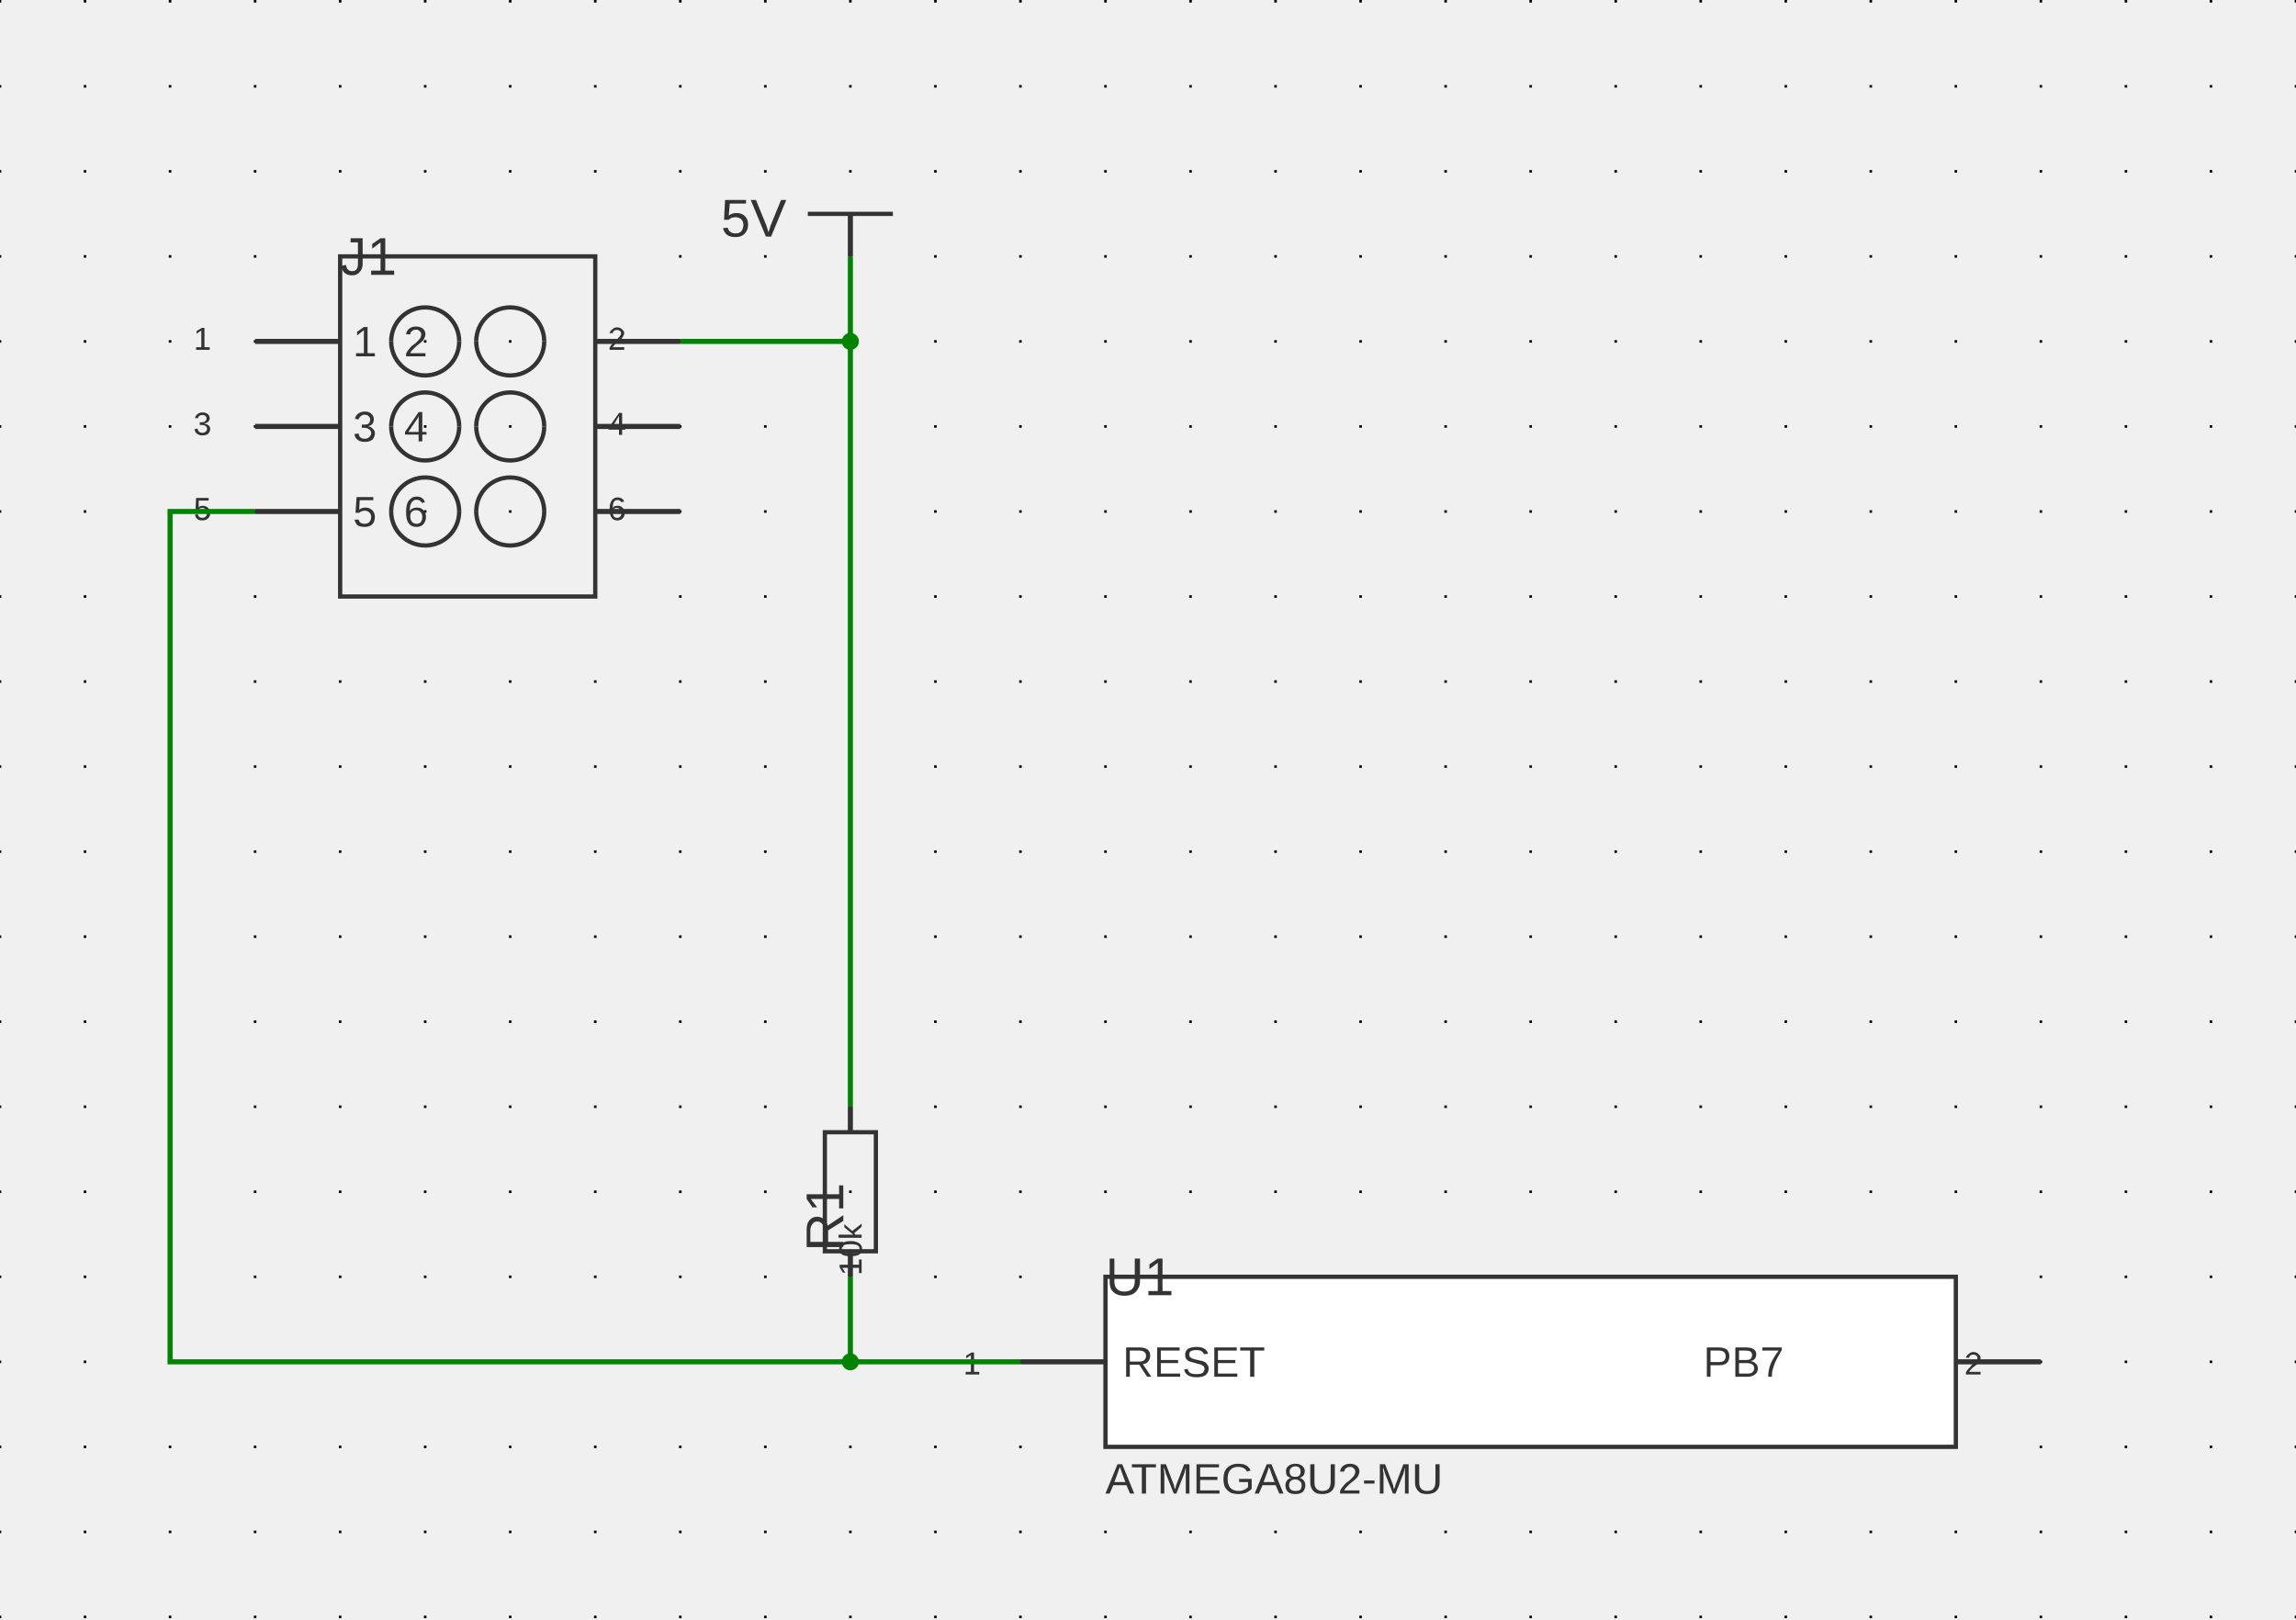
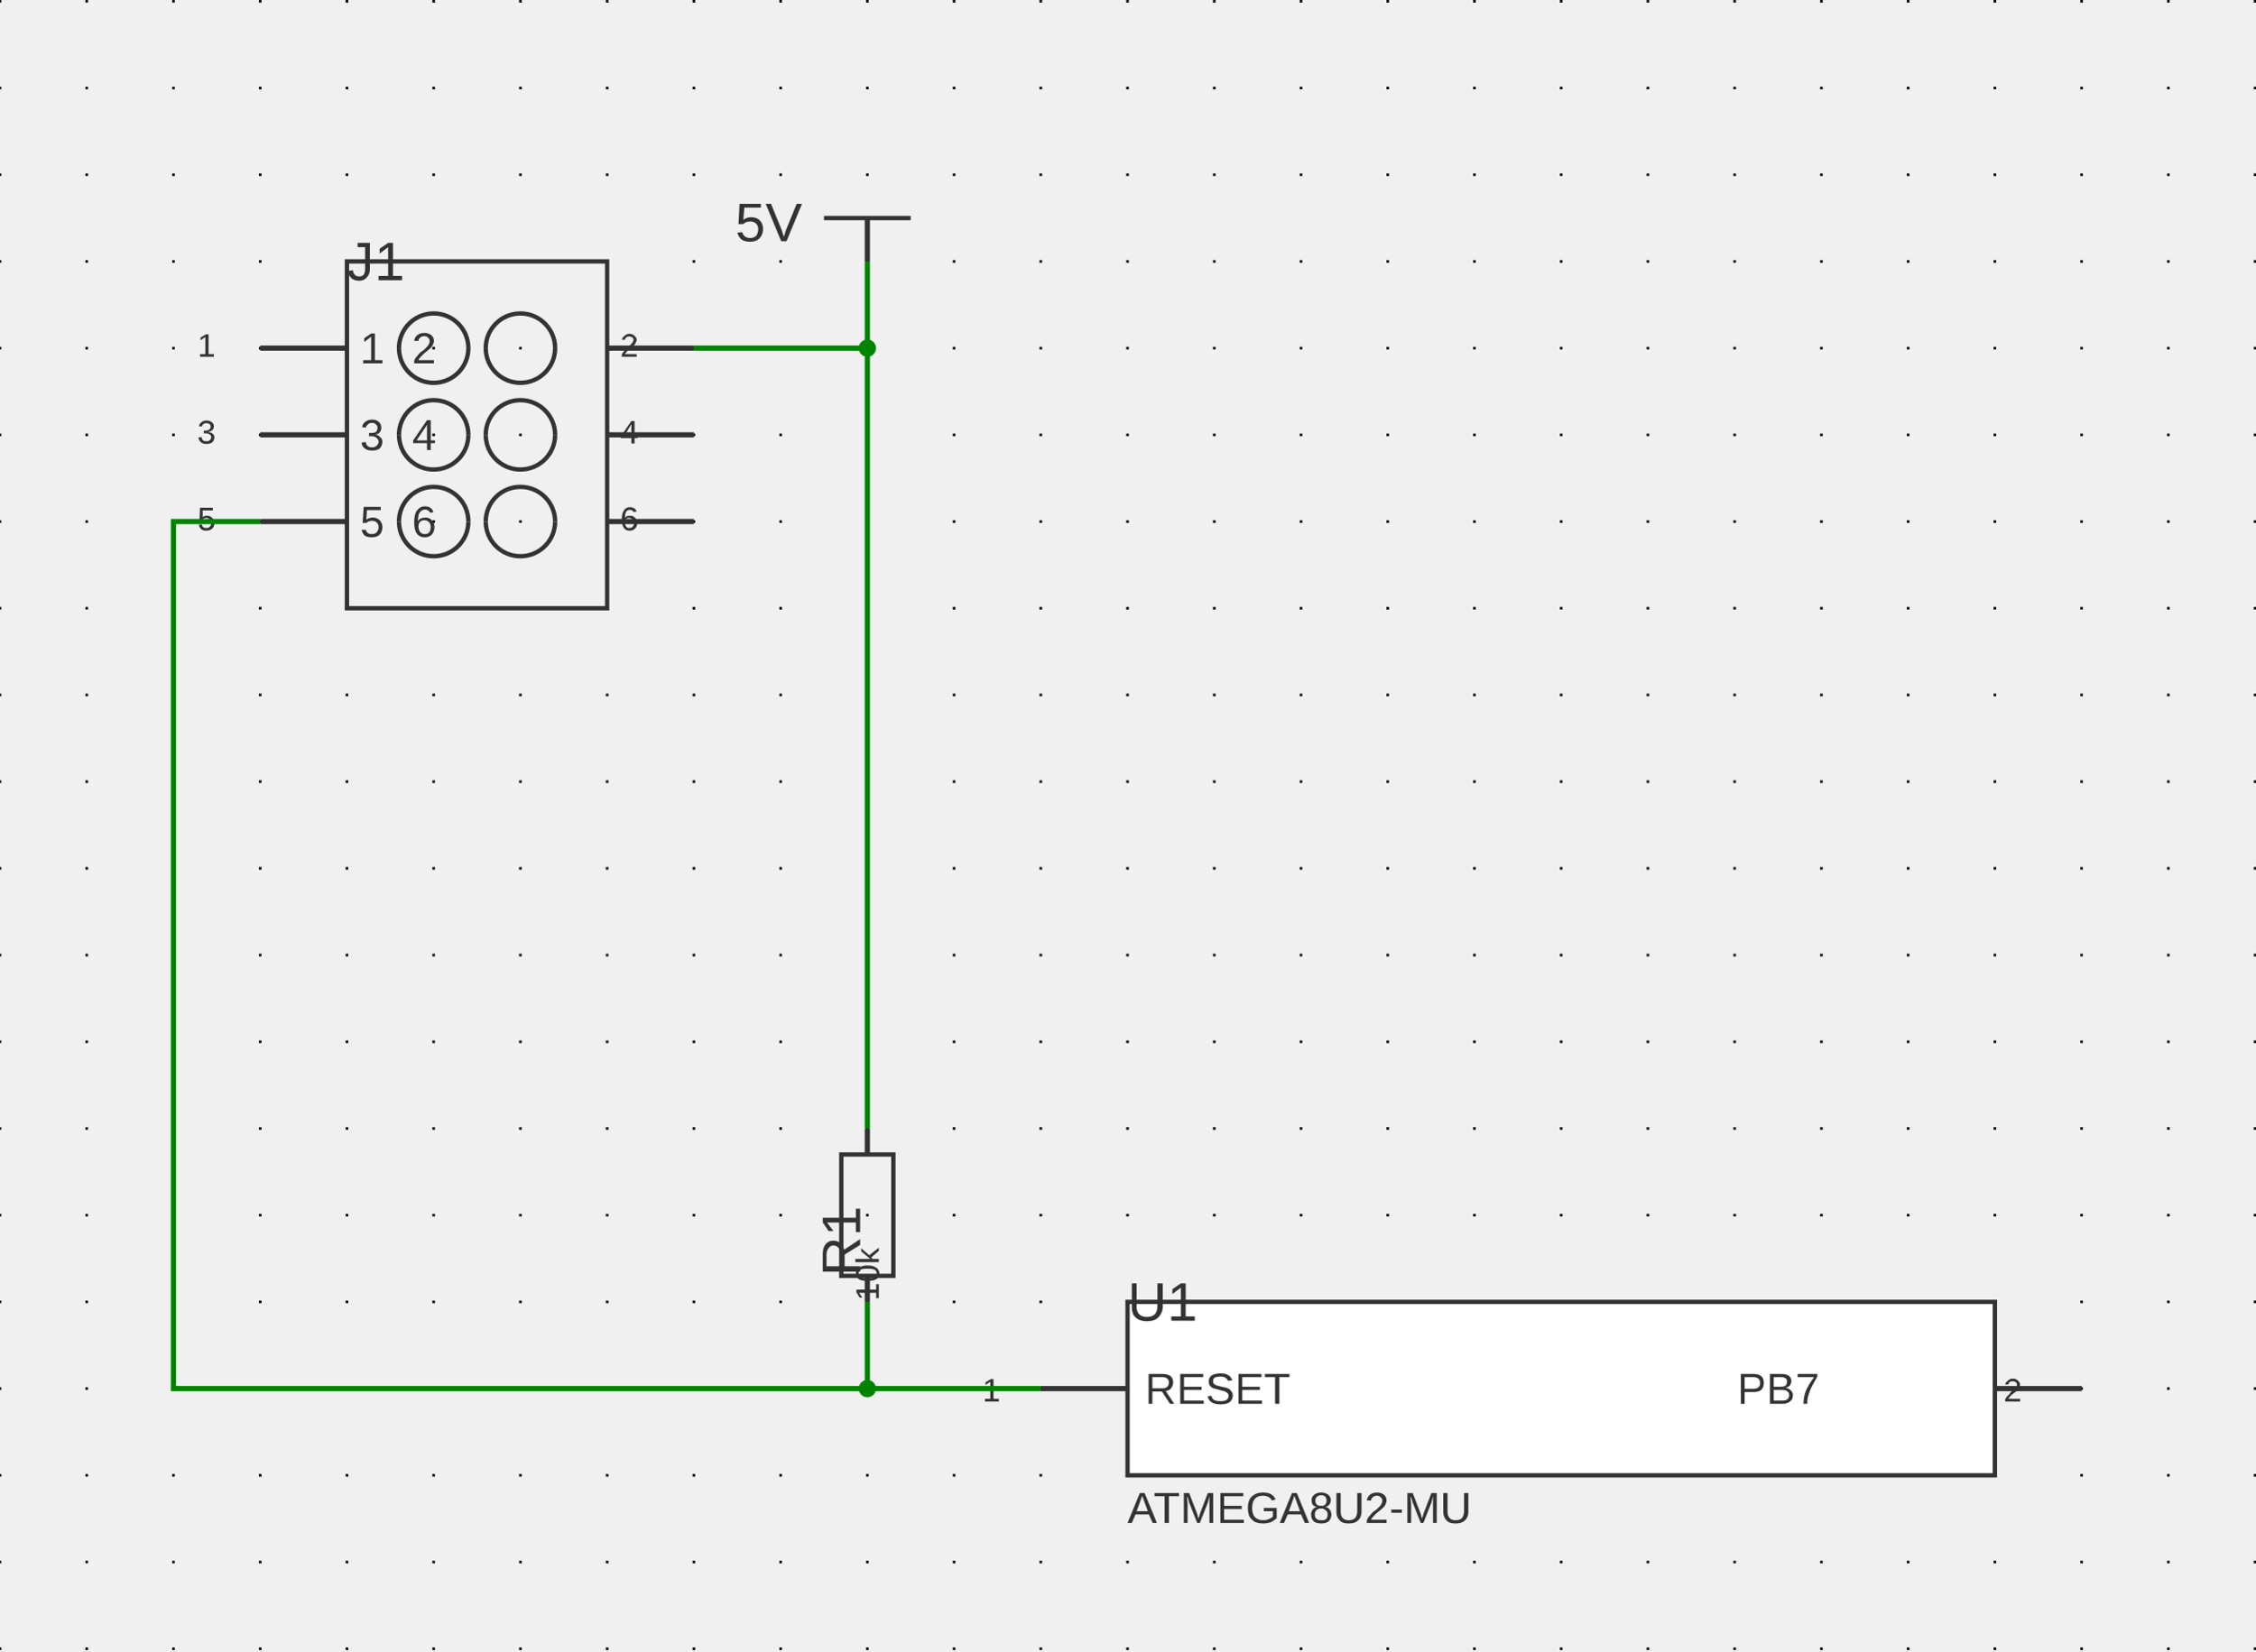
- <svg xmlns="http://www.w3.org/2000/svg" xmlns:ns1="http://svgjs.dev/svgjs" version="1.1" width="647.957" height="457.05" viewBox="-2.54 -2.578 68.58 48.374">
+ <svg xmlns="http://www.w3.org/2000/svg" xmlns:ns1="http://svgjs.dev/svgjs" version="1.1" width="623.958" height="457.05" viewBox="-2.54 -2.578 66.04 48.374">
  <g id="sheet-0" class="sheet" transform="matrix(1,0,0,1,0,0)">
    <g class="sheet-elements" transform="matrix(1,0,0,1,0,0)">
      <g transform="matrix(1,0,0,1,0,0)" class="grid">
-         <path d="M -2.54 -2.578 L -2.54 45.796 M 0 -2.578 L 0 45.796 M 2.54 -2.578 L 2.54 45.796 M 5.08 -2.578 L 5.08 45.796 M 7.62 -2.578 L 7.62 45.796 M 10.16 -2.578 L 10.16 45.796 M 12.7 -2.578 L 12.7 45.796 M 15.24 -2.578 L 15.24 45.796 M 17.78 -2.578 L 17.78 45.796 M 20.32 -2.578 L 20.32 45.796 M 22.86 -2.578 L 22.86 45.796 M 25.4 -2.578 L 25.4 45.796 M 27.94 -2.578 L 27.94 45.796 M 30.48 -2.578 L 30.48 45.796 M 33.02 -2.578 L 33.02 45.796 M 35.56 -2.578 L 35.56 45.796 M 38.1 -2.578 L 38.1 45.796 M 40.64 -2.578 L 40.64 45.796 M 43.18 -2.578 L 43.18 45.796 M 45.72 -2.578 L 45.72 45.796 M 48.26 -2.578 L 48.26 45.796 M 50.8 -2.578 L 50.8 45.796 M 53.34 -2.578 L 53.34 45.796 M 55.88 -2.578 L 55.88 45.796 M 58.42 -2.578 L 58.42 45.796 M 60.96 -2.578 L 60.96 45.796 M 63.5 -2.578 L 63.5 45.796 M 66.04 -2.578 L 66.04 45.796" stroke-dasharray="0.076,2.464" stroke-width="0.076" stroke="#000000" />
+         <path d="M -2.54 -2.578 L -2.54 45.796 M 0 -2.578 L 0 45.796 M 2.54 -2.578 L 2.54 45.796 M 5.08 -2.578 L 5.08 45.796 M 7.62 -2.578 L 7.62 45.796 M 10.16 -2.578 L 10.16 45.796 M 12.7 -2.578 L 12.7 45.796 M 15.24 -2.578 L 15.24 45.796 M 17.78 -2.578 L 17.78 45.796 M 20.32 -2.578 L 20.32 45.796 M 22.86 -2.578 L 22.86 45.796 M 25.4 -2.578 L 25.4 45.796 M 27.94 -2.578 L 27.94 45.796 M 30.48 -2.578 L 30.48 45.796 M 33.02 -2.578 L 33.02 45.796 M 35.56 -2.578 L 35.56 45.796 M 38.1 -2.578 L 38.1 45.796 M 40.64 -2.578 L 40.64 45.796 M 43.18 -2.578 L 43.18 45.796 M 45.72 -2.578 L 45.72 45.796 M 48.26 -2.578 L 48.26 45.796 M 50.8 -2.578 L 50.8 45.796 M 53.34 -2.578 L 53.34 45.796 M 55.88 -2.578 L 55.88 45.796 M 58.42 -2.578 L 58.42 45.796 M 60.96 -2.578 L 60.96 45.796 M 63.5 -2.578 L 63.5 45.796" stroke-dasharray="0.076,2.464" stroke-width="0.076" stroke="#000000" />
      </g>
      <g transform="matrix(1,0,0,1,43.18,38.1)">
        <g>
          <path d="M -12.7 -2.54 L 12.7 -2.54 L 12.7 2.54 L -12.7 2.54 Z" stroke-width="0.127" stroke="#333333" fill="#ffffff" />
          <path d="M -15.24 0 L -12.7 0" stroke-width="0.152" stroke="#333333" />
          <path d="M 15.24 0 L 12.7 0" stroke-width="0.152" stroke="#333333" />
          <g transform="matrix(1,0,0,1,-12.192,0)">
            <text fill="#333333" font-family="Arial" font-size="1.28" text-anchor="start" dominant-baseline="central" font-weight="regular" xml:space="preserve" transform="matrix(1,0,0,1,0,0)" ns1:data="{&quot;leading&quot;:&quot;1.3&quot;}">
              <tspan dy="0" x="0" ns1:data="{&quot;newLined&quot;:true}">RESET</tspan>
            </text>
          </g>
          <g transform="matrix(1,0,0,1,-12.954,-0.254)">
            <text fill="#333333" font-family="Arial" font-size="0.96" text-anchor="end" dominant-baseline="text-top" font-weight="regular" xml:space="preserve" transform="matrix(1,0,0,1,0,0)" ns1:data="{&quot;leading&quot;:&quot;1.3&quot;}">
              <tspan dy="0" x="0" ns1:data="{&quot;newLined&quot;:true}">1</tspan>
            </text>
          </g>
          <g transform="matrix(1,0,0,1,12.192,0)">
            <text fill="#333333" font-family="Arial" font-size="1.28" text-anchor="end" dominant-baseline="central" font-weight="regular" xml:space="preserve" transform="matrix(1,0,0,1,0,0)" ns1:data="{&quot;leading&quot;:&quot;1.3&quot;}">
              <tspan dy="0" x="0" ns1:data="{&quot;newLined&quot;:true}">PB7</tspan>
            </text>
          </g>
          <g transform="matrix(1,0,0,1,12.954,-0.254)">
            <text fill="#333333" font-family="Arial" font-size="0.96" text-anchor="start" dominant-baseline="text-top" font-weight="regular" xml:space="preserve" transform="matrix(1,0,0,1,0,0)" ns1:data="{&quot;leading&quot;:&quot;1.3&quot;}">
              <tspan dy="0" x="0" ns1:data="{&quot;newLined&quot;:true}">2</tspan>
            </text>
          </g>
          <g transform="matrix(1,0,0,1,-12.7,-3.048)">
            <text fill="#333333" font-family="Arial" font-size="1.6" text-anchor="start" dominant-baseline="text-top" font-weight="regular" xml:space="preserve" transform="matrix(1,0,0,1,0,0)" ns1:data="{&quot;leading&quot;:&quot;1.3&quot;}">
              <tspan dy="0" x="0" ns1:data="{&quot;newLined&quot;:true}">U1</tspan>
            </text>
          </g>
          <g transform="matrix(1,0,0,1,-12.7,3.048)">
            <text fill="#333333" font-family="Arial" font-size="1.28" text-anchor="start" dominant-baseline="hanging" font-weight="regular" xml:space="preserve" transform="matrix(1,0,0,1,0,0)" ns1:data="{&quot;leading&quot;:&quot;1.3&quot;}">
              <tspan dy="0" x="0" ns1:data="{&quot;newLined&quot;:true}">ATMEGA8U2-MU</tspan>
            </text>
          </g>
        </g>
      </g>
      <g transform="matrix(1,0,0,1,22.86,38.1)">
        <g>
          <path d="M 0 0 L 0 0" stroke-width="0.152" stroke="#333333" />
        </g>
      </g>
      <g transform="matrix(1,0,0,1,11.43,10.16)">
        <g>
          <path d="M -3.81 -5.08 L 3.81 -5.08 L 3.81 5.08 L -3.81 5.08 Z" stroke-width="0.127" stroke="#333333" fill="none" />
          <path d="M -0.254 -2.54 A 1.016 1.016 0 0 1 -2.286 -2.54 " stroke-width="0.127" stroke="#333333" fill="none" />
          <path d="M -2.286 -2.54 A 1.016 1.016 0 0 1 -0.254 -2.54 " stroke-width="0.127" stroke="#333333" fill="none" />
          <path d="M -0.254 0 A 1.016 1.016 0 0 1 -2.286 0 " stroke-width="0.127" stroke="#333333" fill="none" />
          <path d="M -2.286 0 A 1.016 1.016 0 0 1 -0.254 0 " stroke-width="0.127" stroke="#333333" fill="none" />
          <path d="M -0.254 2.54 A 1.016 1.016 0 0 1 -2.286 2.54 " stroke-width="0.127" stroke="#333333" fill="none" />
          <path d="M -2.286 2.54 A 1.016 1.016 0 0 1 -0.254 2.54 " stroke-width="0.127" stroke="#333333" fill="none" />
          <path d="M 2.286 -2.54 A 1.016 1.016 0 0 1 0.254 -2.54 " stroke-width="0.127" stroke="#333333" fill="none" />
          <path d="M 0.254 -2.54 A 1.016 1.016 0 0 1 2.286 -2.54 " stroke-width="0.127" stroke="#333333" fill="none" />
          <path d="M 2.286 0 A 1.016 1.016 0 0 1 0.254 0 " stroke-width="0.127" stroke="#333333" fill="none" />
          <path d="M 0.254 0 A 1.016 1.016 0 0 1 2.286 0 " stroke-width="0.127" stroke="#333333" fill="none" />
          <path d="M 2.286 2.54 A 1.016 1.016 0 0 1 0.254 2.54 " stroke-width="0.127" stroke="#333333" fill="none" />
          <path d="M 0.254 2.54 A 1.016 1.016 0 0 1 2.286 2.54 " stroke-width="0.127" stroke="#333333" fill="none" />
          <path d="M -6.35 -2.54 L -3.81 -2.54" stroke-width="0.152" stroke="#333333" />
          <path d="M -6.35 0 L -3.81 0" stroke-width="0.152" stroke="#333333" />
          <path d="M -6.35 2.54 L -3.81 2.54" stroke-width="0.152" stroke="#333333" />
          <path d="M 6.35 -2.54 L 3.81 -2.54" stroke-width="0.152" stroke="#333333" />
          <path d="M 6.35 0 L 3.81 0" stroke-width="0.152" stroke="#333333" />
          <path d="M 6.35 2.54 L 3.81 2.54" stroke-width="0.152" stroke="#333333" />
          <g transform="matrix(1,0,0,1,-3.429,-2.54)">
            <text fill="#333333" font-family="Arial" font-size="1.28" text-anchor="start" dominant-baseline="central" font-weight="regular" xml:space="preserve" transform="matrix(1,0,0,1,0,0)" ns1:data="{&quot;leading&quot;:&quot;1.3&quot;}">
              <tspan dy="0" x="0" ns1:data="{&quot;newLined&quot;:true}">1</tspan>
            </text>
          </g>
          <g transform="matrix(1,0,0,1,-4.191,-2.921)">
            <text fill="#333333" font-family="Arial" font-size="0.96" text-anchor="end" dominant-baseline="text-top" font-weight="regular" xml:space="preserve" transform="matrix(1,0,0,1,0,0)" ns1:data="{&quot;leading&quot;:&quot;1.3&quot;}">
              <tspan dy="0" x="0" ns1:data="{&quot;newLined&quot;:true}">1</tspan>
            </text>
          </g>
          <g transform="matrix(1,0,0,1,-3.429,0)">
            <text fill="#333333" font-family="Arial" font-size="1.28" text-anchor="start" dominant-baseline="central" font-weight="regular" xml:space="preserve" transform="matrix(1,0,0,1,0,0)" ns1:data="{&quot;leading&quot;:&quot;1.3&quot;}">
              <tspan dy="0" x="0" ns1:data="{&quot;newLined&quot;:true}">3</tspan>
            </text>
          </g>
          <g transform="matrix(1,0,0,1,-4.191,-0.381)">
            <text fill="#333333" font-family="Arial" font-size="0.96" text-anchor="end" dominant-baseline="text-top" font-weight="regular" xml:space="preserve" transform="matrix(1,0,0,1,0,0)" ns1:data="{&quot;leading&quot;:&quot;1.3&quot;}">
              <tspan dy="0" x="0" ns1:data="{&quot;newLined&quot;:true}">3</tspan>
            </text>
          </g>
          <g transform="matrix(1,0,0,1,-3.429,2.54)">
            <text fill="#333333" font-family="Arial" font-size="1.28" text-anchor="start" dominant-baseline="central" font-weight="regular" xml:space="preserve" transform="matrix(1,0,0,1,0,0)" ns1:data="{&quot;leading&quot;:&quot;1.3&quot;}">
              <tspan dy="0" x="0" ns1:data="{&quot;newLined&quot;:true}">5</tspan>
            </text>
          </g>
          <g transform="matrix(1,0,0,1,-4.191,2.159)">
            <text fill="#333333" font-family="Arial" font-size="0.96" text-anchor="end" dominant-baseline="text-top" font-weight="regular" xml:space="preserve" transform="matrix(1,0,0,1,0,0)" ns1:data="{&quot;leading&quot;:&quot;1.3&quot;}">
              <tspan dy="0" x="0" ns1:data="{&quot;newLined&quot;:true}">5</tspan>
            </text>
          </g>
          <g transform="matrix(1,0,0,1,3.429,-2.54)">
            <text fill="#333333" font-family="Arial" font-size="1.28" text-anchor="end" dominant-baseline="central" font-weight="regular" xml:space="preserve" transform="matrix(1,0,0,1,0,0)" ns1:data="{&quot;leading&quot;:&quot;1.3&quot;}">
              <tspan dy="0" x="0" ns1:data="{&quot;newLined&quot;:true}">2</tspan>
            </text>
          </g>
          <g transform="matrix(1,0,0,1,4.191,-2.921)">
            <text fill="#333333" font-family="Arial" font-size="0.96" text-anchor="start" dominant-baseline="text-top" font-weight="regular" xml:space="preserve" transform="matrix(1,0,0,1,0,0)" ns1:data="{&quot;leading&quot;:&quot;1.3&quot;}">
              <tspan dy="0" x="0" ns1:data="{&quot;newLined&quot;:true}">2</tspan>
            </text>
          </g>
          <g transform="matrix(1,0,0,1,3.429,0)">
            <text fill="#333333" font-family="Arial" font-size="1.28" text-anchor="end" dominant-baseline="central" font-weight="regular" xml:space="preserve" transform="matrix(1,0,0,1,0,0)" ns1:data="{&quot;leading&quot;:&quot;1.3&quot;}">
              <tspan dy="0" x="0" ns1:data="{&quot;newLined&quot;:true}">4</tspan>
            </text>
          </g>
          <g transform="matrix(1,0,0,1,4.191,-0.381)">
            <text fill="#333333" font-family="Arial" font-size="0.96" text-anchor="start" dominant-baseline="text-top" font-weight="regular" xml:space="preserve" transform="matrix(1,0,0,1,0,0)" ns1:data="{&quot;leading&quot;:&quot;1.3&quot;}">
              <tspan dy="0" x="0" ns1:data="{&quot;newLined&quot;:true}">4</tspan>
            </text>
          </g>
          <g transform="matrix(1,0,0,1,3.429,2.54)">
            <text fill="#333333" font-family="Arial" font-size="1.28" text-anchor="end" dominant-baseline="central" font-weight="regular" xml:space="preserve" transform="matrix(1,0,0,1,0,0)" ns1:data="{&quot;leading&quot;:&quot;1.3&quot;}">
              <tspan dy="0" x="0" ns1:data="{&quot;newLined&quot;:true}">6</tspan>
            </text>
          </g>
          <g transform="matrix(1,0,0,1,4.191,2.159)">
            <text fill="#333333" font-family="Arial" font-size="0.96" text-anchor="start" dominant-baseline="text-top" font-weight="regular" xml:space="preserve" transform="matrix(1,0,0,1,0,0)" ns1:data="{&quot;leading&quot;:&quot;1.3&quot;}">
              <tspan dy="0" x="0" ns1:data="{&quot;newLined&quot;:true}">6</tspan>
            </text>
          </g>
          <g transform="matrix(1,0,0,1,-3.81,-5.588)">
            <text fill="#333333" font-family="Arial" font-size="1.6" text-anchor="start" dominant-baseline="text-top" font-weight="regular" xml:space="preserve" transform="matrix(1,0,0,1,0,0)" ns1:data="{&quot;leading&quot;:&quot;1.3&quot;}">
              <tspan dy="0" x="0" ns1:data="{&quot;newLined&quot;:true}">J1</tspan>
            </text>
          </g>
        </g>
      </g>
      <g transform="matrix(1,0,0,1,22.86,7.62)">
        <g>
          <path d="M 0 0 L 0 0" stroke-width="0.152" stroke="#333333" />
        </g>
      </g>
      <g transform="matrix(1,0,0,1,22.86,30.48)">
        <g>
          <path d="M 0 0 L 0 0" stroke-width="0.152" stroke="#333333" />
        </g>
      </g>
      <g transform="matrix(1,0,0,1,22.86,33.02)">
        <g>
          <path d="M -0.762 1.778 L -0.762 -1.778 L 0.762 -1.778 L 0.762 1.778 Z" stroke-width="0.127" stroke="#333333" fill="none" />
          <path d="M 0 2.54 L 0 1.778" stroke-width="0.152" stroke="#333333" />
          <path d="M 0 -2.54 L 0 -1.778" stroke-width="0.152" stroke="#333333" />
          <g transform="matrix(0,-1,1,0,-1.27,1.778)">
            <text fill="#333333" font-family="Arial" font-size="1.6" text-anchor="start" dominant-baseline="text-top" font-weight="regular" xml:space="preserve" transform="matrix(1,0,0,1,0,0)" ns1:data="{&quot;leading&quot;:&quot;1.3&quot;}">
              <tspan dy="0" x="0" ns1:data="{&quot;newLined&quot;:true}">R1</tspan>
            </text>
          </g>
          <g transform="matrix(0,-1,1,0,0,0)">
            <text fill="#333333" font-family="Arial" font-size="0.96" text-anchor="middle" dominant-baseline="central" font-weight="regular" xml:space="preserve" transform="matrix(1,0,0,1,0,0)" ns1:data="{&quot;leading&quot;:&quot;1.3&quot;}">
              <tspan dy="0" x="0" ns1:data="{&quot;newLined&quot;:true}">10k</tspan>
            </text>
          </g>
        </g>
      </g>
      <g transform="matrix(1,0,0,1,22.86,3.81)">
        <g>
          <path d="M -1.27 0 L 1.27 0" stroke-width="0.127" stroke="#333333" fill="none" />
          <path d="M 0 1.27 L 0 0" stroke-width="0.152" stroke="#333333" />
          <g transform="matrix(1,0,0,1,0,-0.381)">
            <text fill="#333333" font-family="Arial" font-size="1.6" text-anchor="middle" dominant-baseline="text-top" font-weight="regular" xml:space="preserve" transform="matrix(1,0,0,1,0,0)" ns1:data="{&quot;leading&quot;:&quot;1.3&quot;}">
              <tspan dy="0" x="0" ns1:data="{&quot;newLined&quot;:true}">5V</tspan>
            </text>
          </g>
        </g>
      </g>
      <g>
        <path d="M27.94 38.1L22.86 38.1L2.54 38.1L2.54 12.7L5.08 12.7M22.86 38.1L22.86 35.56 " stroke-linecap="butt" stroke-opacity="0.3" stroke-width="0.279" fill="none" />
        <path d="M22.86 7.62L17.78 7.62M22.86 7.62L22.86 30.48M22.86 5.08L22.86 7.62 " stroke-linecap="butt" stroke-opacity="0.3" stroke-width="0.279" fill="none" />
      </g>
      <g>
        <path d="M27.94 38.1L22.86 38.1L2.54 38.1L2.54 12.7L5.08 12.7M22.86 38.1L22.86 35.56 " stroke-linecap="butt" stroke-width="0.152" stroke="#008400" fill="none" />
        <circle r="0.254" cx="0.254" cy="0.254" transform="matrix(1,0,0,1,22.606,37.846)" fill="#008400" stroke="none" />
        <path d="M22.86 7.62L17.78 7.62M22.86 7.62L22.86 30.48M22.86 5.08L22.86 7.62 " stroke-linecap="butt" stroke-width="0.152" stroke="#008400" fill="none" />
        <circle r="0.254" cx="0.254" cy="0.254" transform="matrix(1,0,0,1,22.606,7.366)" fill="#008400" stroke="none" />
      </g>
      <g />
    </g>
  </g>
</svg>
